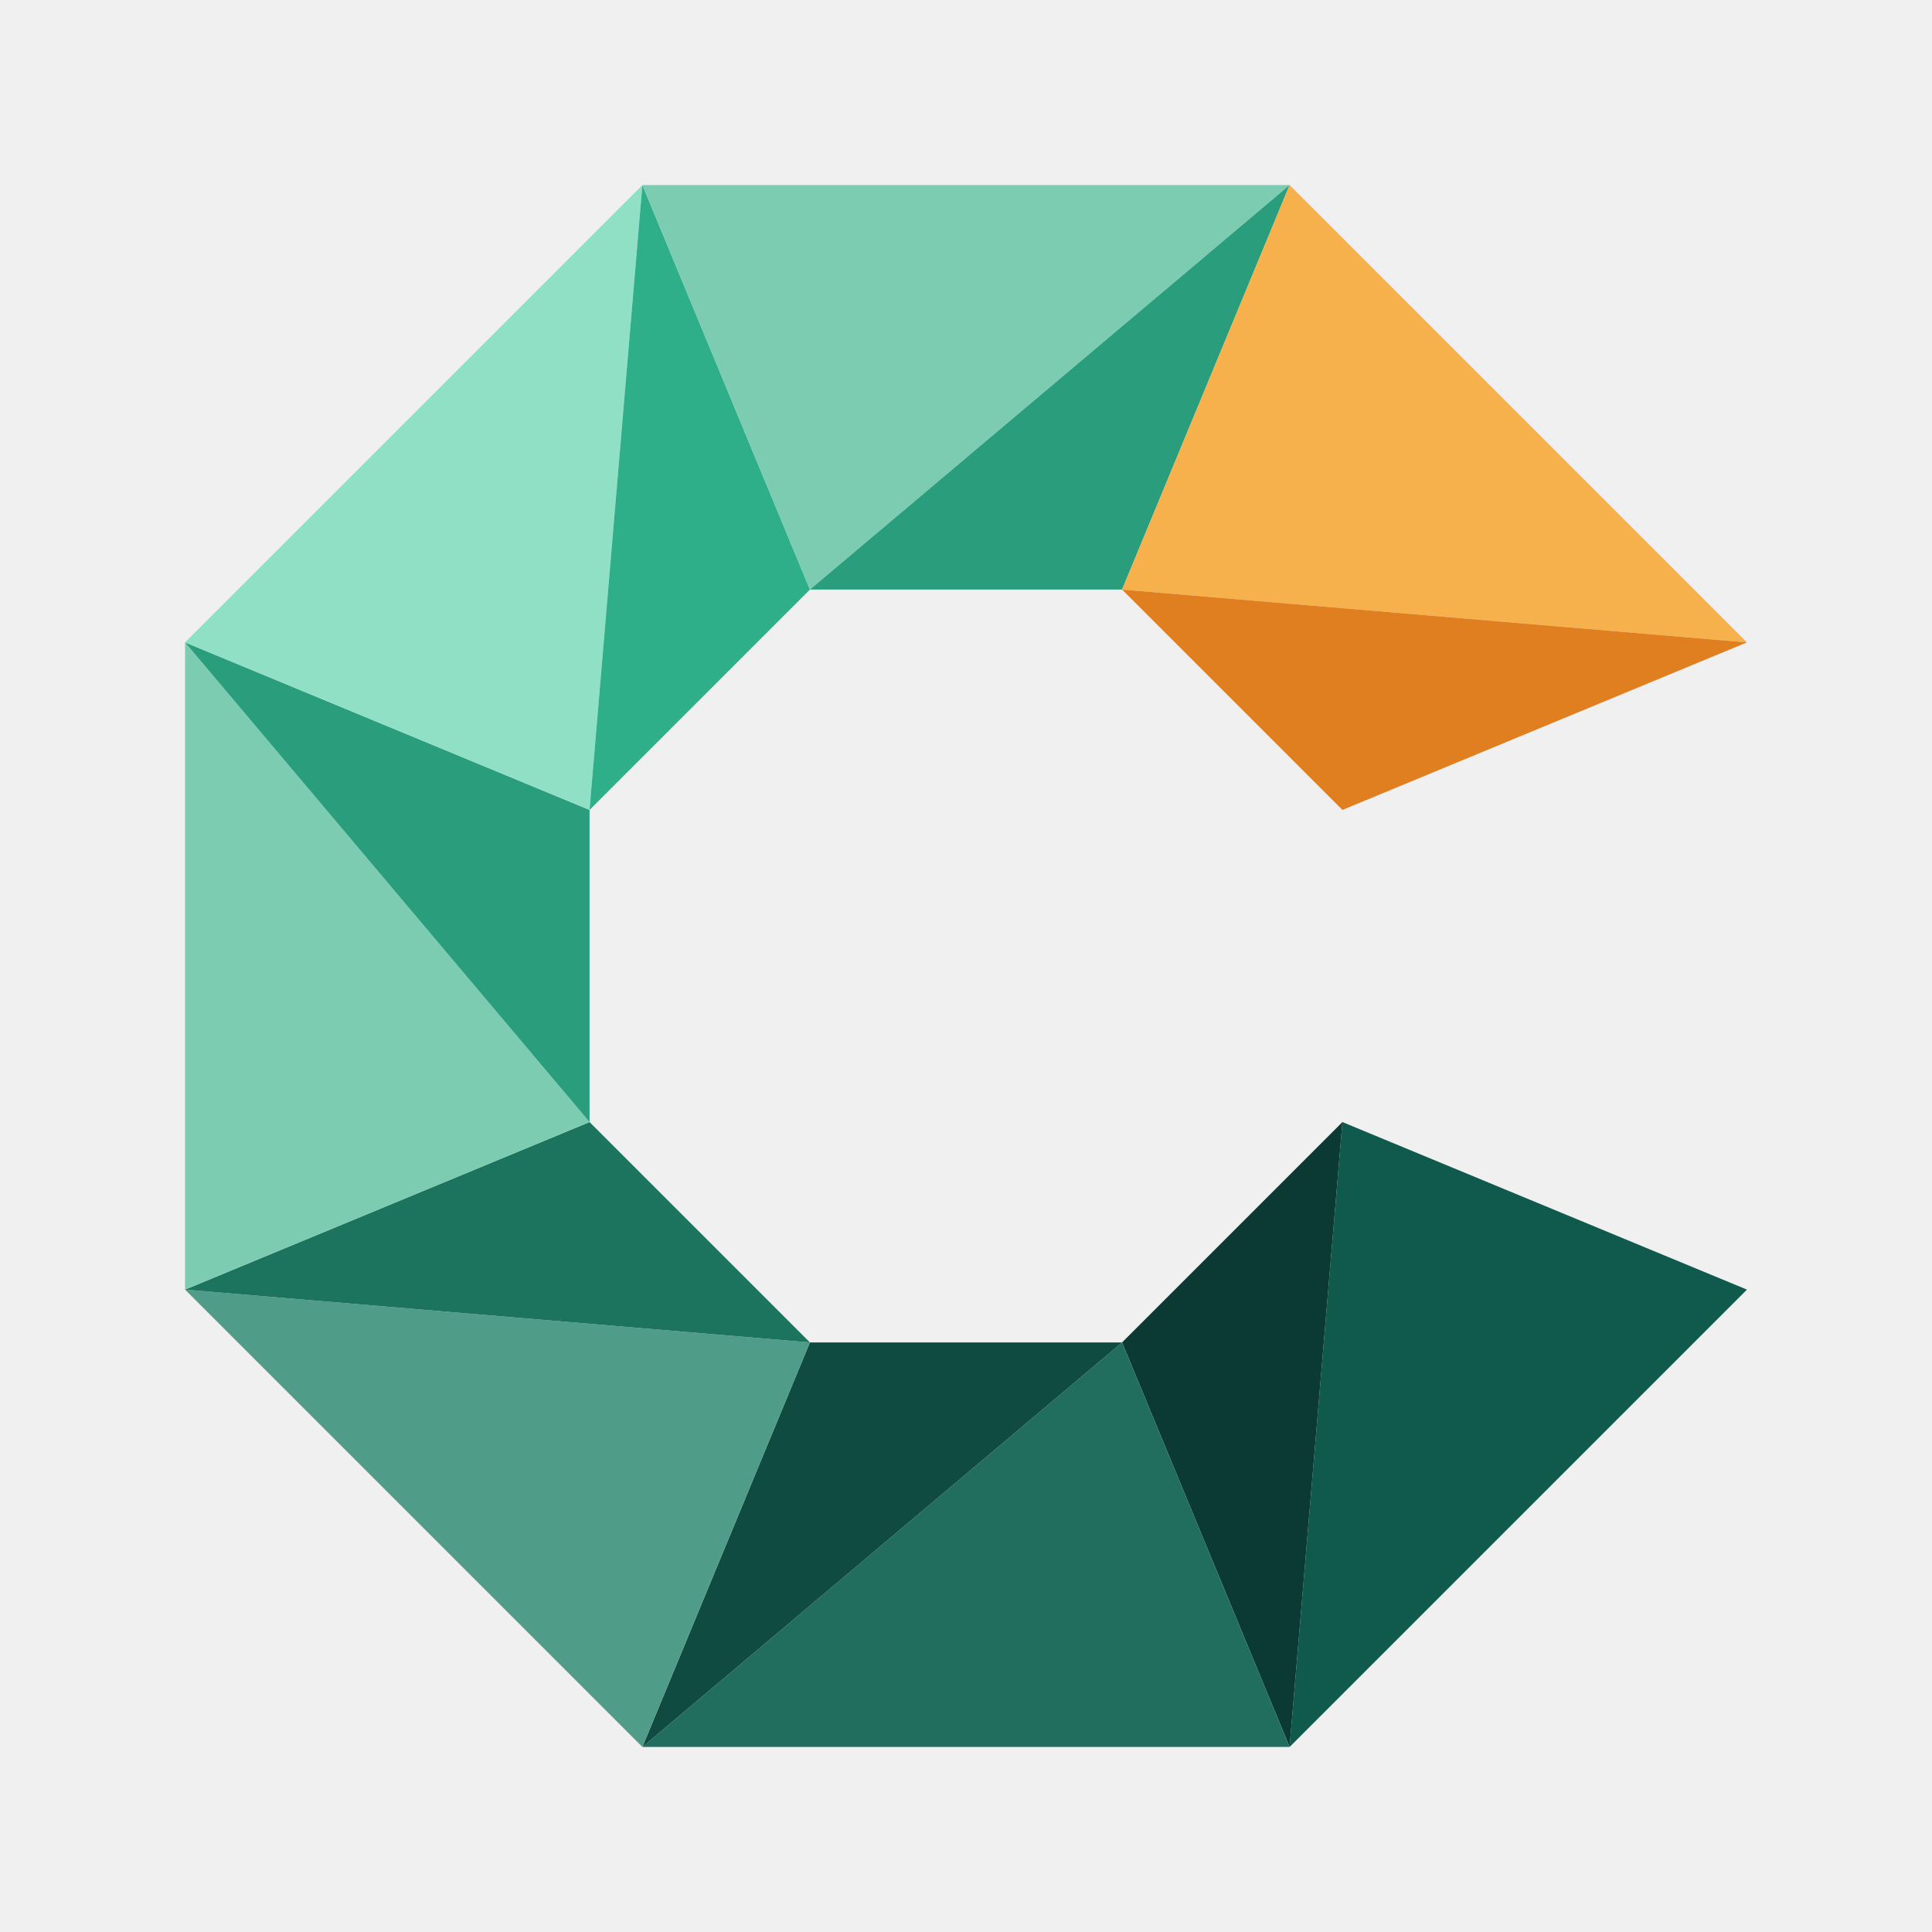
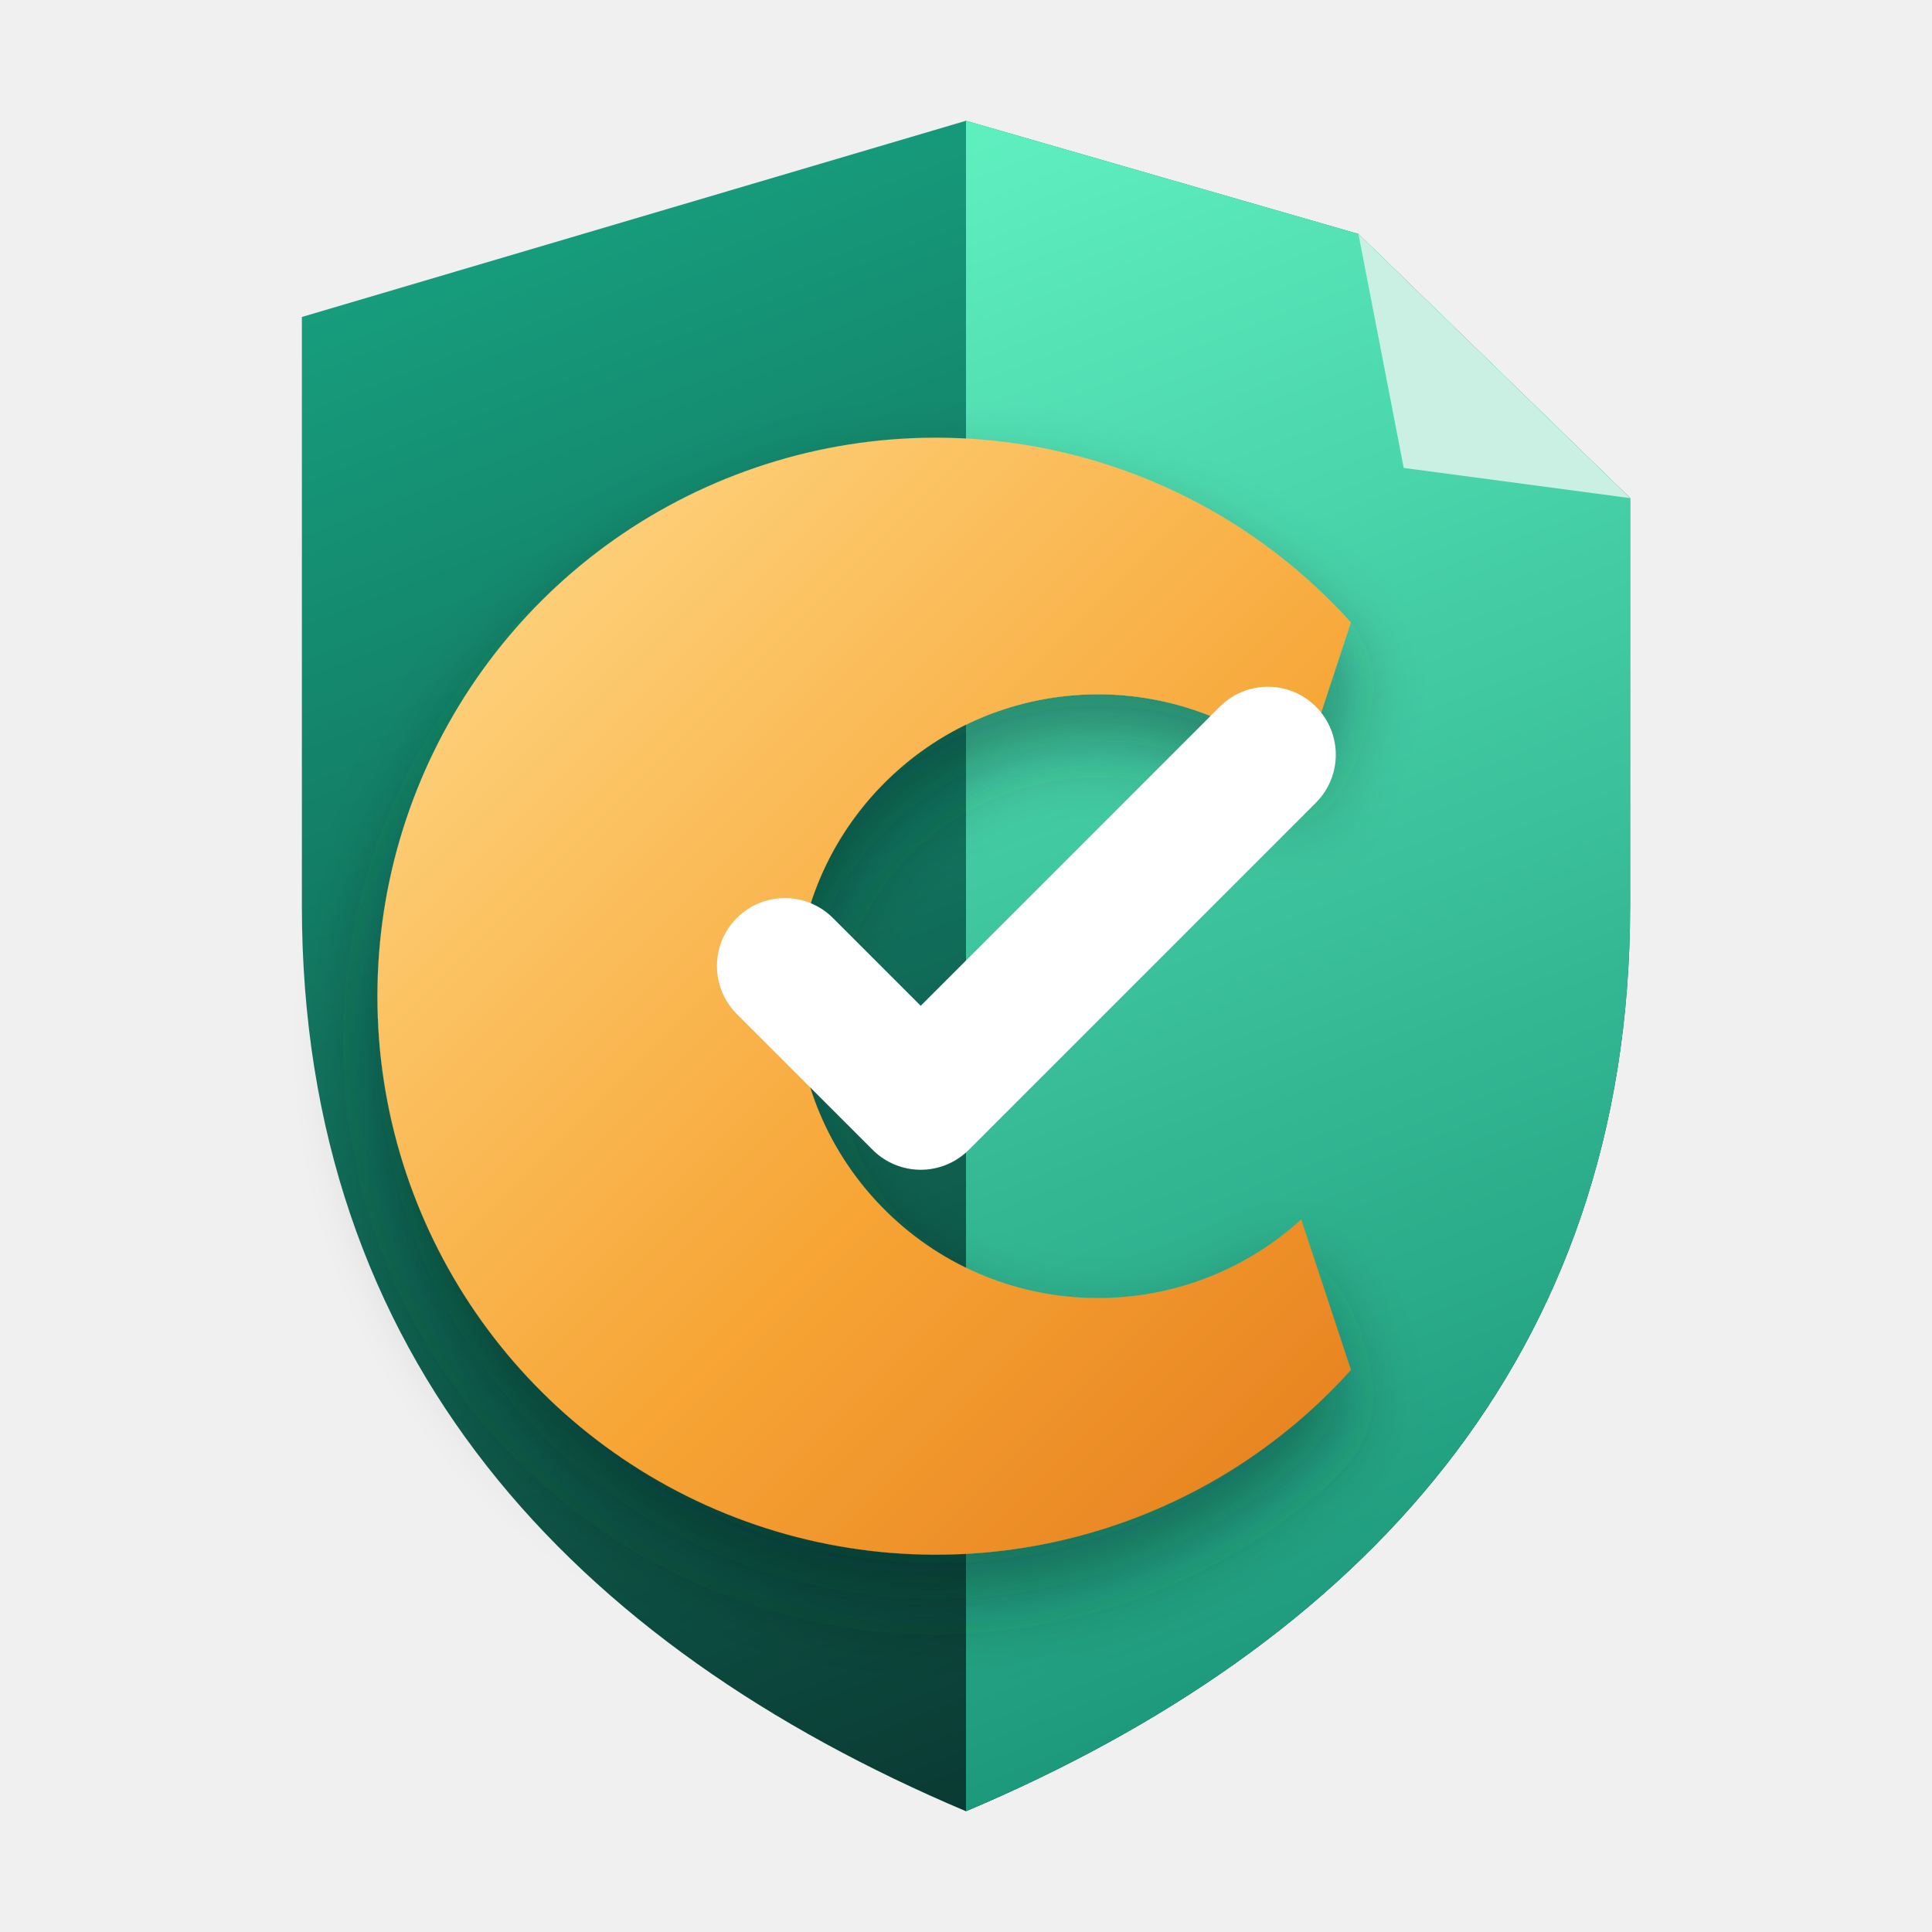
<svg xmlns="http://www.w3.org/2000/svg" viewBox="0 0 64 64" width="64" height="64" role="img" aria-label="Tax Clear AI">
-   <path d="M57.87 42.72L42.72 57.87L44.47 37.17Z" fill="#0f5a4c" />
-   <path d="M42.72 57.87L37.17 44.47L44.47 37.17Z" fill="#0a3a33" />
-   <path d="M42.72 57.87L21.28 57.87L37.17 44.47Z" fill="#226e5e" />
-   <path d="M21.28 57.87L26.83 44.47L37.17 44.47Z" fill="#0f4b40" />
-   <path d="M21.28 57.87L6.13 42.72L26.83 44.47Z" fill="#4f9d88" />
-   <path d="M6.13 42.72L19.53 37.17L26.83 44.47Z" fill="#1c745e" />
-   <path d="M6.13 42.72L6.13 21.28L19.53 37.17Z" fill="#7cccb2" />
-   <path d="M6.13 21.28L19.53 26.83L19.53 37.17Z" fill="#2a9d7d" />
-   <path d="M6.13 21.28L21.28 6.13L19.53 26.83Z" fill="#8fe0c4" />
-   <path d="M21.28 6.13L26.83 19.53L19.53 26.83Z" fill="#2fae8a" />
-   <path d="M21.28 6.13L42.72 6.13L26.83 19.53Z" fill="#7cccb2" />
-   <path d="M42.72 6.13L37.17 19.53L26.83 19.53Z" fill="#2a9d7d" />
-   <path d="M42.72 6.13L57.87 21.28L37.17 19.53Z" fill="#f6b04c" />
-   <path d="M57.87 21.28L44.47 26.83L37.17 19.53Z" fill="#e07f1f" />
+   <g transform="scale(.5)">
+     <defs>
+       <linearGradient id="tc-d" x1="20" y1="8" x2="64" y2="120" gradientUnits="userSpaceOnUse">
+         <stop offset="0" stop-color="#18a885" />
+         <stop offset="1" stop-color="#0a3a33" />
+       </linearGradient>
+       <linearGradient id="tc-l" x1="64" y1="8" x2="108" y2="120" gradientUnits="userSpaceOnUse">
+         <stop offset="0" stop-color="#5ff0c0" />
+         <stop offset="1" stop-color="#128c71" />
+       </linearGradient>
+       <linearGradient id="tc-y" x1="30" y1="30" x2="100" y2="100" gradientUnits="userSpaceOnUse">
+         <stop offset="0" stop-color="#ffd987" />
+         <stop offset=".55" stop-color="#f7a535" />
+         <stop offset="1" stop-color="#e2771a" />
+       </linearGradient>
+       <clipPath id="tc-c">
+         <path d="M64 8L90 15.5L108 33V60C108 90 90 109 64 120C38 109 20 90 20 60V21Z" />
+       </clipPath>
+       <filter id="tc-sh" x="-20%" y="-20%" width="140%" height="140%">
+         <feDropShadow dx="0" dy="3" stdDeviation="2.5" flood-color="#06302a" flood-opacity=".45" />
+       </filter>
+     </defs>
+     <path class="mk-shield" d="M64 8L90 15.5L108 33V60C108 90 90 109 64 120C38 109 20 90 20 60V21Z" fill="url(#tc-d)" />
+     <g class="mk-shield" clip-path="url(#tc-c)">
+       <rect x="64" y="0" width="64" height="128" fill="url(#tc-l)" />
+     </g>
+     <path class="mk-fold" d="M90 15.5L108 33L93 31Z" fill="#c9f0e2" />
+     <path class="mk-c" d="M89.50 41.24A37 37 0 1 0 89.50 90.76L86.21 80.79A20 20 0 1 1 86.21 51.21Z" fill="url(#tc-y)" filter="url(#tc-sh)" />
+     <path class="mk-tick" d="M52 64L61 73L84 50" pathLength="1" fill="none" stroke="#ffffff" stroke-width="9" stroke-linecap="round" stroke-linejoin="round" />
+   </g>
</svg>
